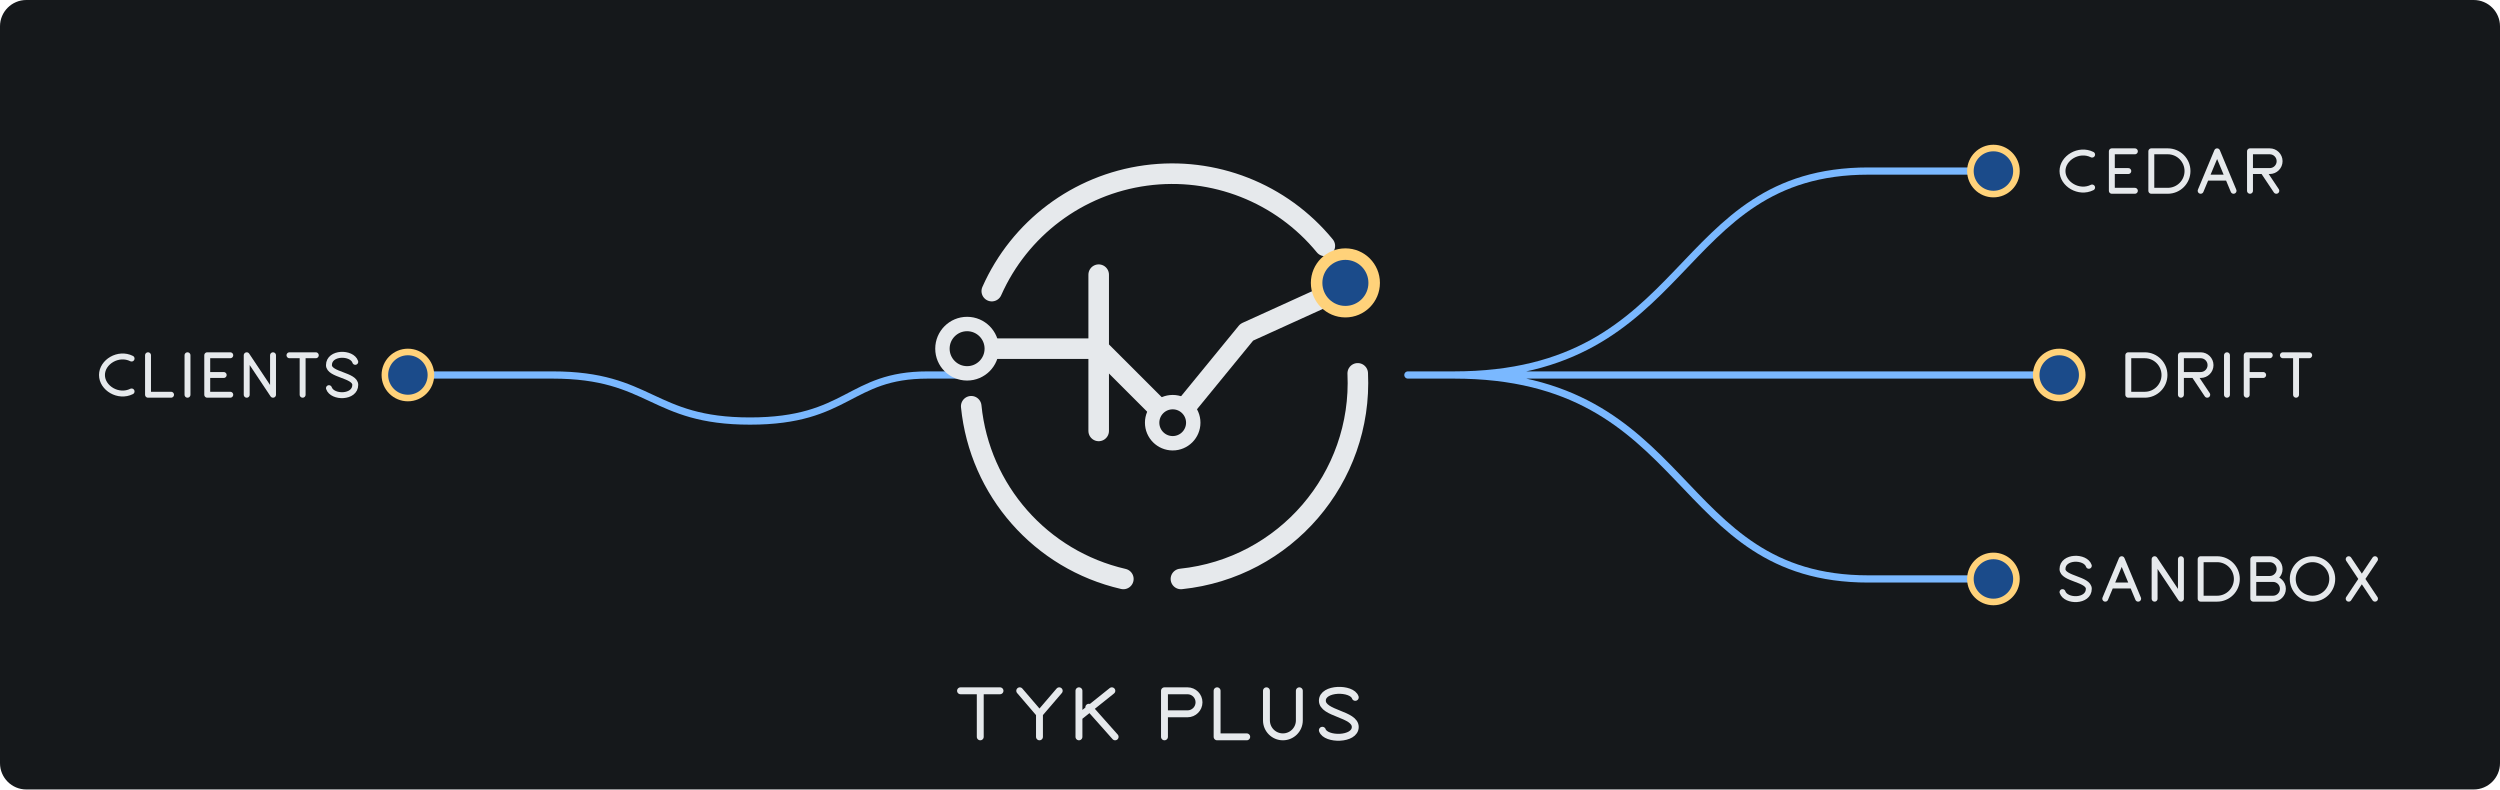
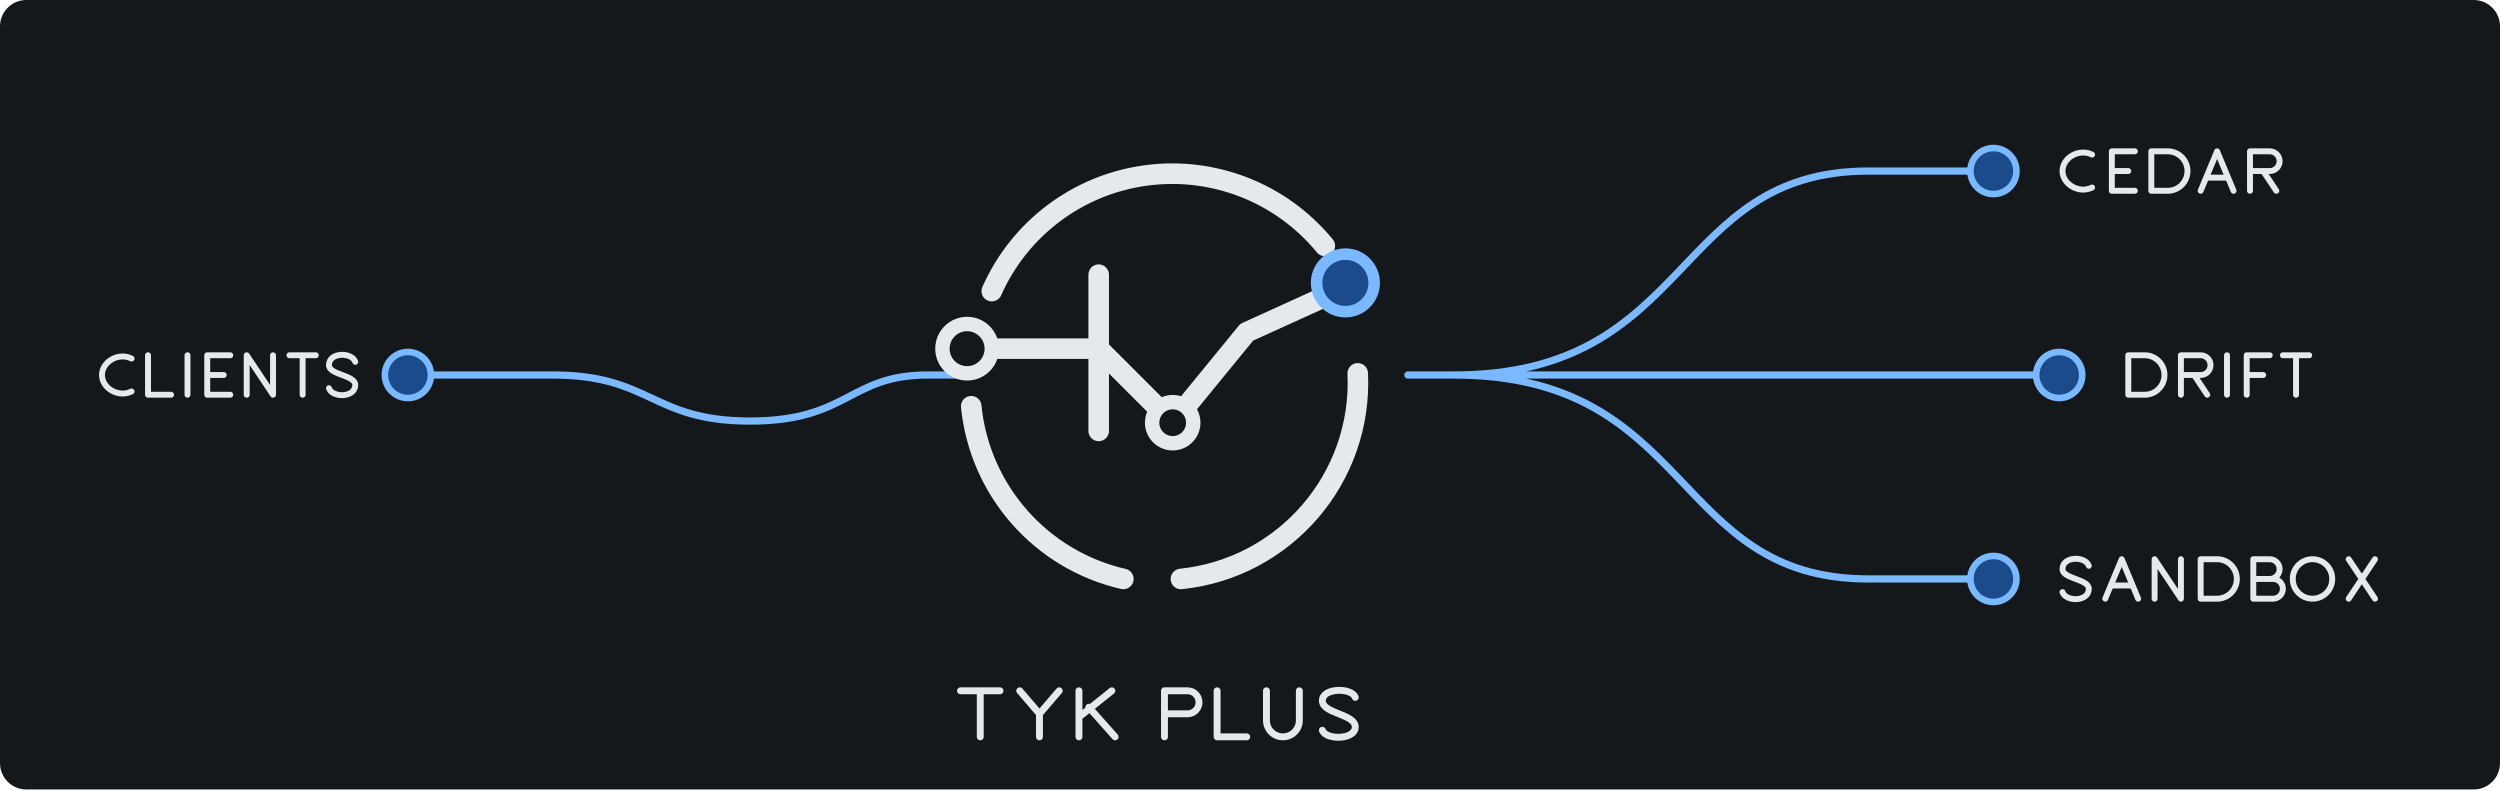
<svg xmlns="http://www.w3.org/2000/svg" width="760" height="240" viewBox="0 0 760 240" role="img" aria-labelledby="title">
  <rect width="760" height="240" rx="8" fill="#15181b" />
  <g stroke="#7ab8ff" stroke-width="2.2" fill="none" stroke-linecap="round">
    <path d="M124 114 H168 C198 114 198 128 228 128 S258 114 282 114 H292" />
    <path d="M428 114 H442 C515 114 508 52 568 52 H606 M442 114 H626 M442 114 C515 114 508 176 568 176 H606" />
  </g>
  <g transform="translate(274 36) scale(1.25)" fill="none" stroke="#e6e9ec" stroke-width="5" stroke-linecap="round" stroke-linejoin="round">
    <path d="M22 42 A48 48 0 0 1 103 31 M111 62 A48 48 0 0 1 68 112 M54 112 A48 48 0 0 1 17 70" />
    <path d="M22 56 H48 M48 38 V76 M48 56 L66 74 L84 52 L106 42" />
    <circle cx="16" cy="56" r="6" stroke-width="3.5" fill="#15181b" />
    <circle cx="66" cy="74" r="5" stroke-width="3.5" fill="#15181b" />
-     <circle cx="108" cy="40" r="7" fill="#1b4b8a" stroke="#ffd27a" stroke-width="2.8" />
+     <circle cx="108" cy="40" r="7" fill="#1b4b8a" stroke="#7ab8ff" stroke-width="2.8" />
  </g>
-   <circle cx="124" cy="114" r="7" fill="#1b4b8a" stroke="#ffd27a" stroke-width="2" />
-   <circle cx="606" cy="52" r="7" fill="#1b4b8a" stroke="#ffd27a" stroke-width="2" />
-   <circle cx="626" cy="114" r="7" fill="#1b4b8a" stroke="#ffd27a" stroke-width="2" />
-   <circle cx="606" cy="176" r="7" fill="#1b4b8a" stroke="#ffd27a" stroke-width="2" />
+   <circle cx="124" cy="114" r="7" fill="#1b4b8a" stroke="#7ab8ff" stroke-width="2" />
+   <circle cx="606" cy="52" r="7" fill="#1b4b8a" stroke="#7ab8ff" stroke-width="2" />
+   <circle cx="626" cy="114" r="7" fill="#1b4b8a" stroke="#7ab8ff" stroke-width="2" />
+   <circle cx="606" cy="176" r="7" fill="#1b4b8a" stroke="#7ab8ff" stroke-width="2" />
  <g fill="none" stroke="#e6e9ec" stroke-width="1.8" stroke-linecap="round" stroke-linejoin="round" aria-label="CLIENTS">
    <path d="M40 109 C36 107 31 110 31 114 C31 118 36 121 40 119" />
    <path d="M45 108 V120 H52" />
    <path d="M57 108 V120" />
    <path d="M70 108 H63 V120 H70 M63 114 H68" />
    <path d="M75 120 V108 L83 120 V108" />
    <path d="M88 108 H96 M92 108 V120" />
    <path d="M108 110 C107 107 100 107 100 111 C100 114 108 114 108 117 C108 121 101 121 100 118" />
  </g>
  <g fill="none" stroke="#e6e9ec" stroke-width="1.8" stroke-linecap="round" stroke-linejoin="round" aria-label="CEDAR">
    <path d="M636 47 C632 45 627 48 627 52 C627 56 632 59 636 57" />
    <path d="M649 46 H642 V58 H649 M642 52 H647" />
    <path d="M654 46 V58 H659 A6 6 0 0 0 659 46 Z" />
    <path d="M669 58 L674 46 L679 58 M671 54 H677" />
    <path d="M684 58 V46 H690 A3 3 0 0 1 690 52 H684 M688 52 L692 58" />
  </g>
  <g fill="none" stroke="#e6e9ec" stroke-width="1.8" stroke-linecap="round" stroke-linejoin="round" aria-label="DRIFT">
    <path d="M647 108 V120 H652 A6 6 0 0 0 652 108 Z" />
    <path d="M663 120 V108 H669 A3 3 0 0 1 669 114 H663 M667 114 L671 120" />
    <path d="M677 108 V120" />
    <path d="M690 108 H683 V120 M683 114 H688" />
    <path d="M694 108 H702 M698 108 V120" />
  </g>
  <g fill="none" stroke="#e6e9ec" stroke-width="1.8" stroke-linecap="round" stroke-linejoin="round" aria-label="SANDBOX">
    <path d="M635 172 C634 169 627 169 627 173 C627 176 635 176 635 179 C635 183 628 183 627 180" />
    <path d="M640 182 L645 170 L650 182 M642 178 H648" />
    <path d="M655 182 V170 L663 182 V170" />
    <path d="M669 170 V182 H674 A6 6 0 0 0 674 170 Z" />
    <path d="M685 170 V182 H691 A3 3 0 0 0 691 176 H685 H690 A3 3 0 0 0 690 170 Z" />
    <path d="M703 170 A6 6 0 1 0 703 182 A6 6 0 1 0 703 170" />
    <path d="M714 170 L722 182 M722 170 L714 182" />
  </g>
  <g fill="none" stroke="#e6e9ec" stroke-width="2.1" stroke-linecap="round" stroke-linejoin="round" aria-label="TYK PLUS">
    <path d="M292 210 H304 M298 210 V224" />
    <path d="M310 210 L316 217 L322 210 M316 217 V224" />
    <path d="M328 210 V224 M338 210 L328 218 M331 215 L339 224" />
    <path d="M354 224 V210 H361 A3.5 3.5 0 0 1 361 217 H354" />
    <path d="M370 210 V224 H379" />
    <path d="M385 210 V219 A5 5 0 0 0 395 219 V210" />
    <path d="M412 212 C411 209 402 209 402 213 C402 217 412 217 412 221 C412 225 403 225 402 222" />
  </g>
</svg>
